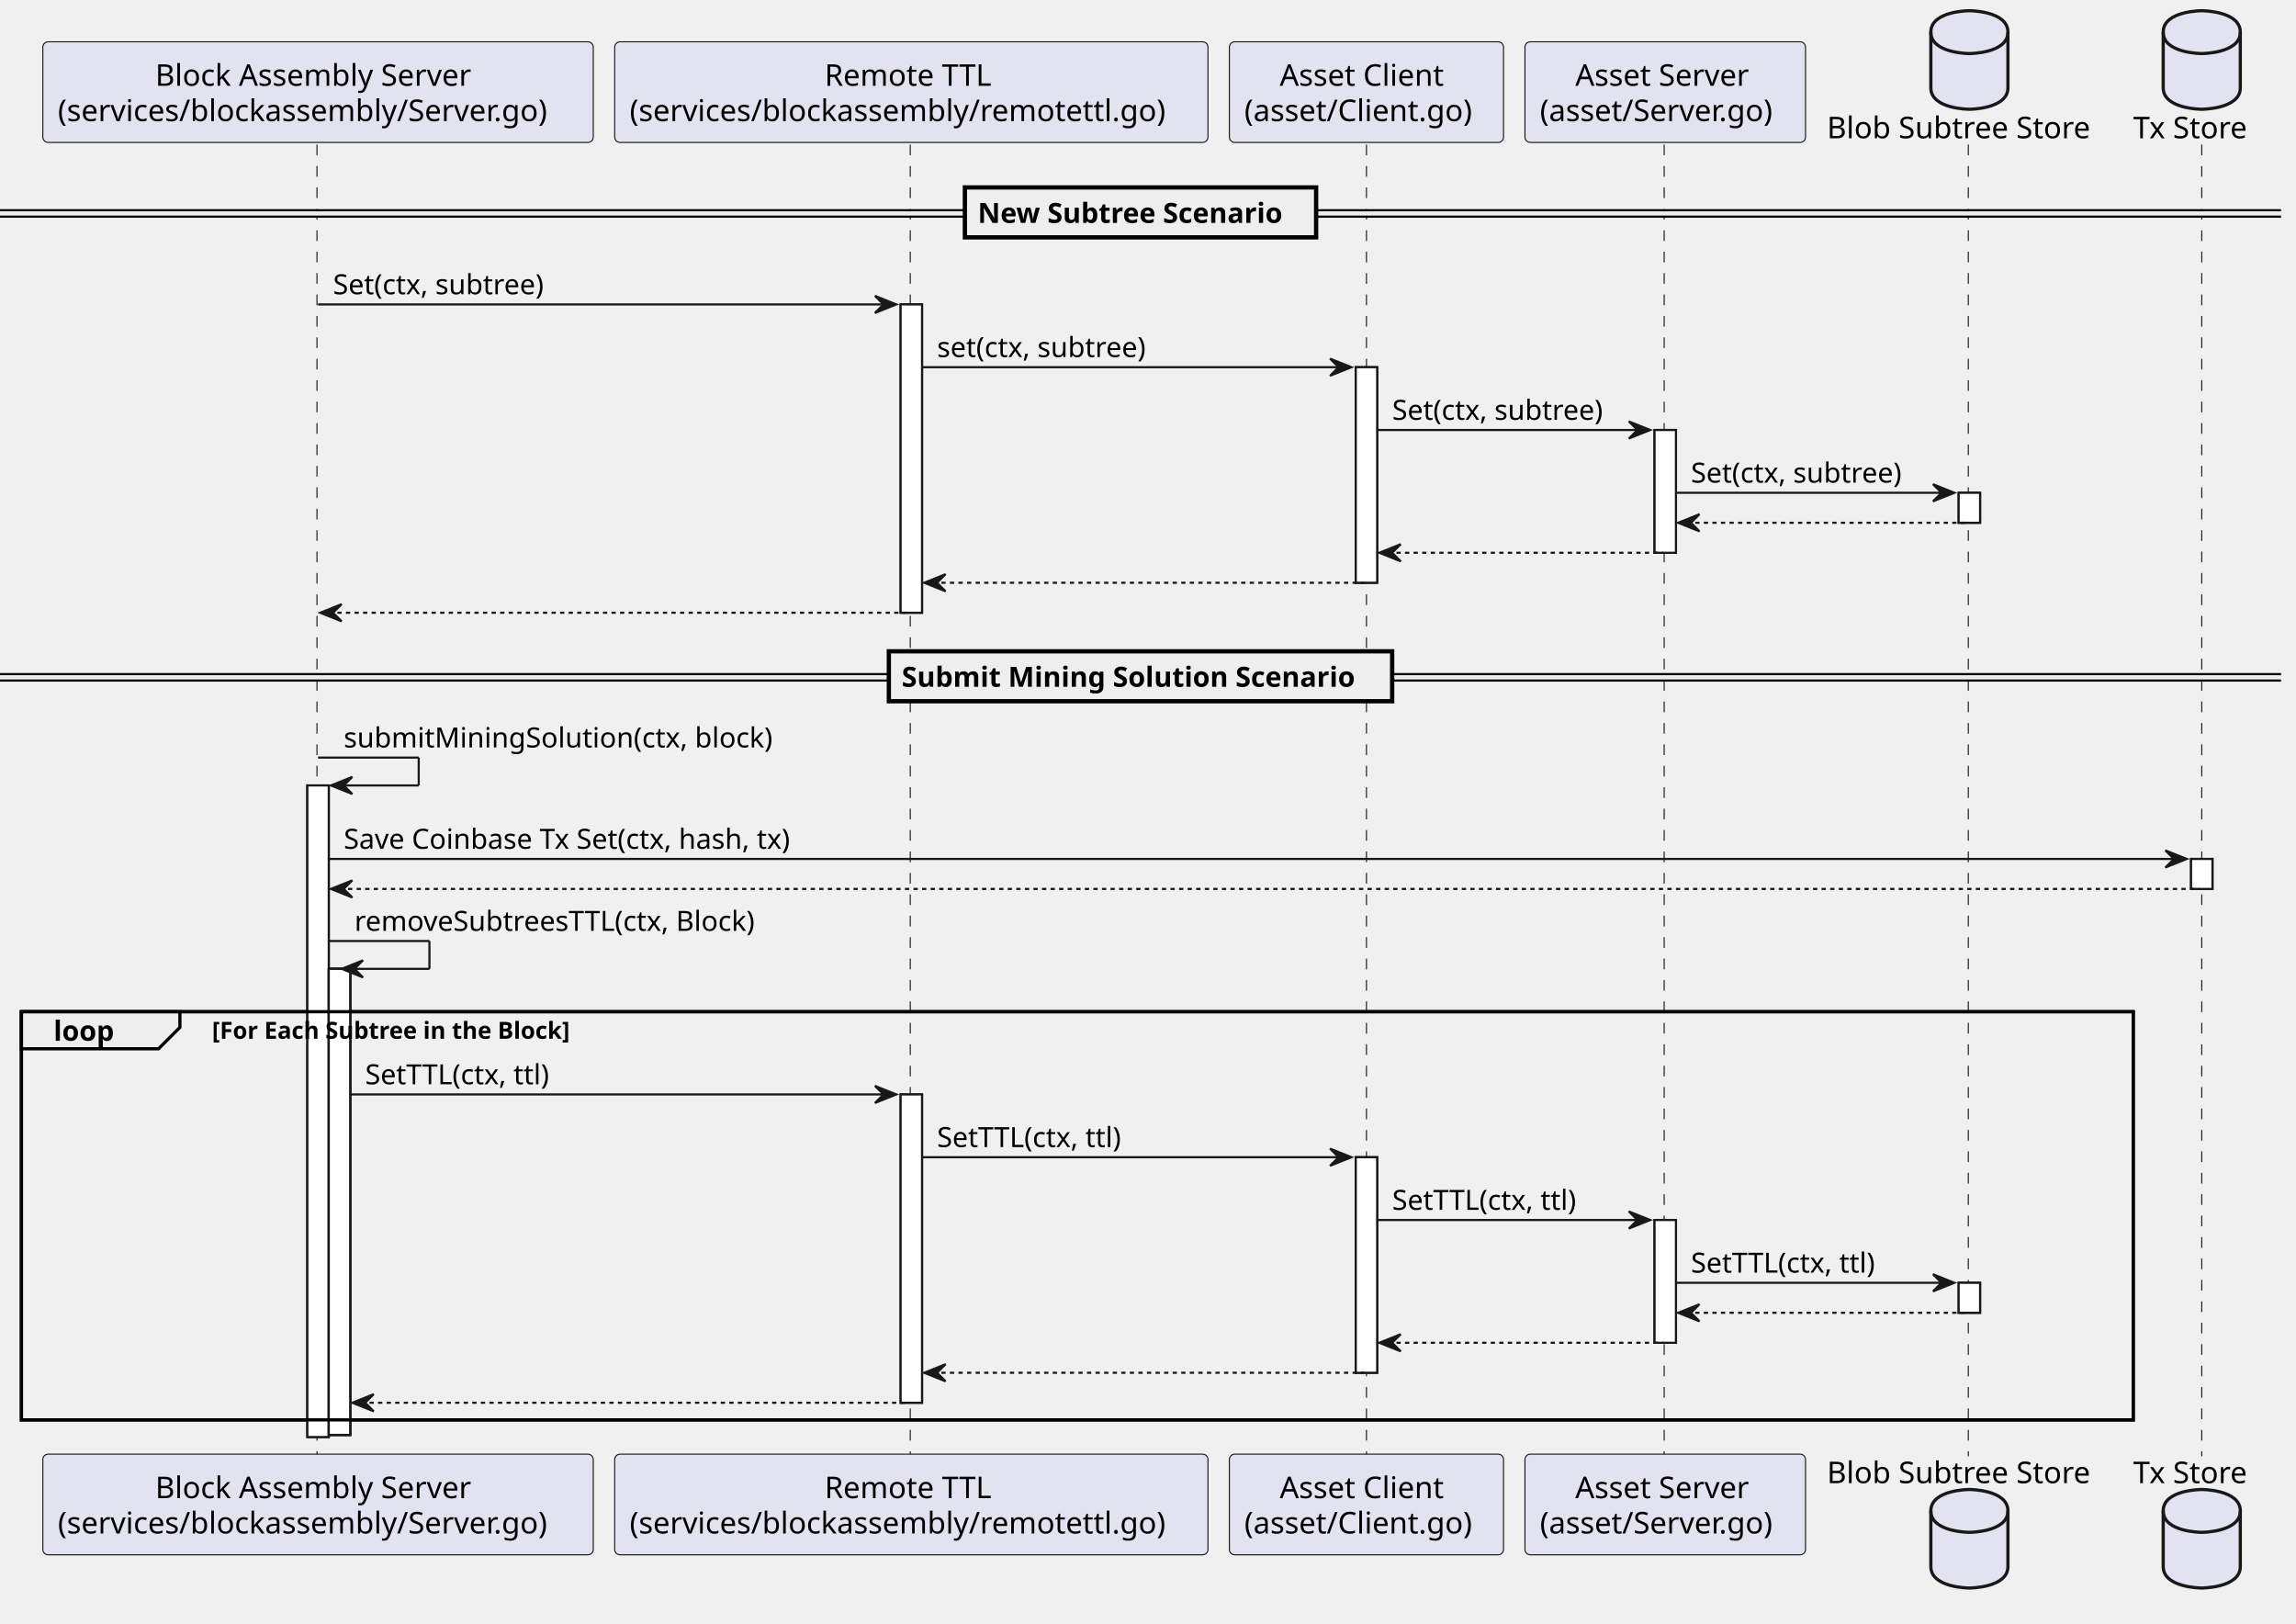
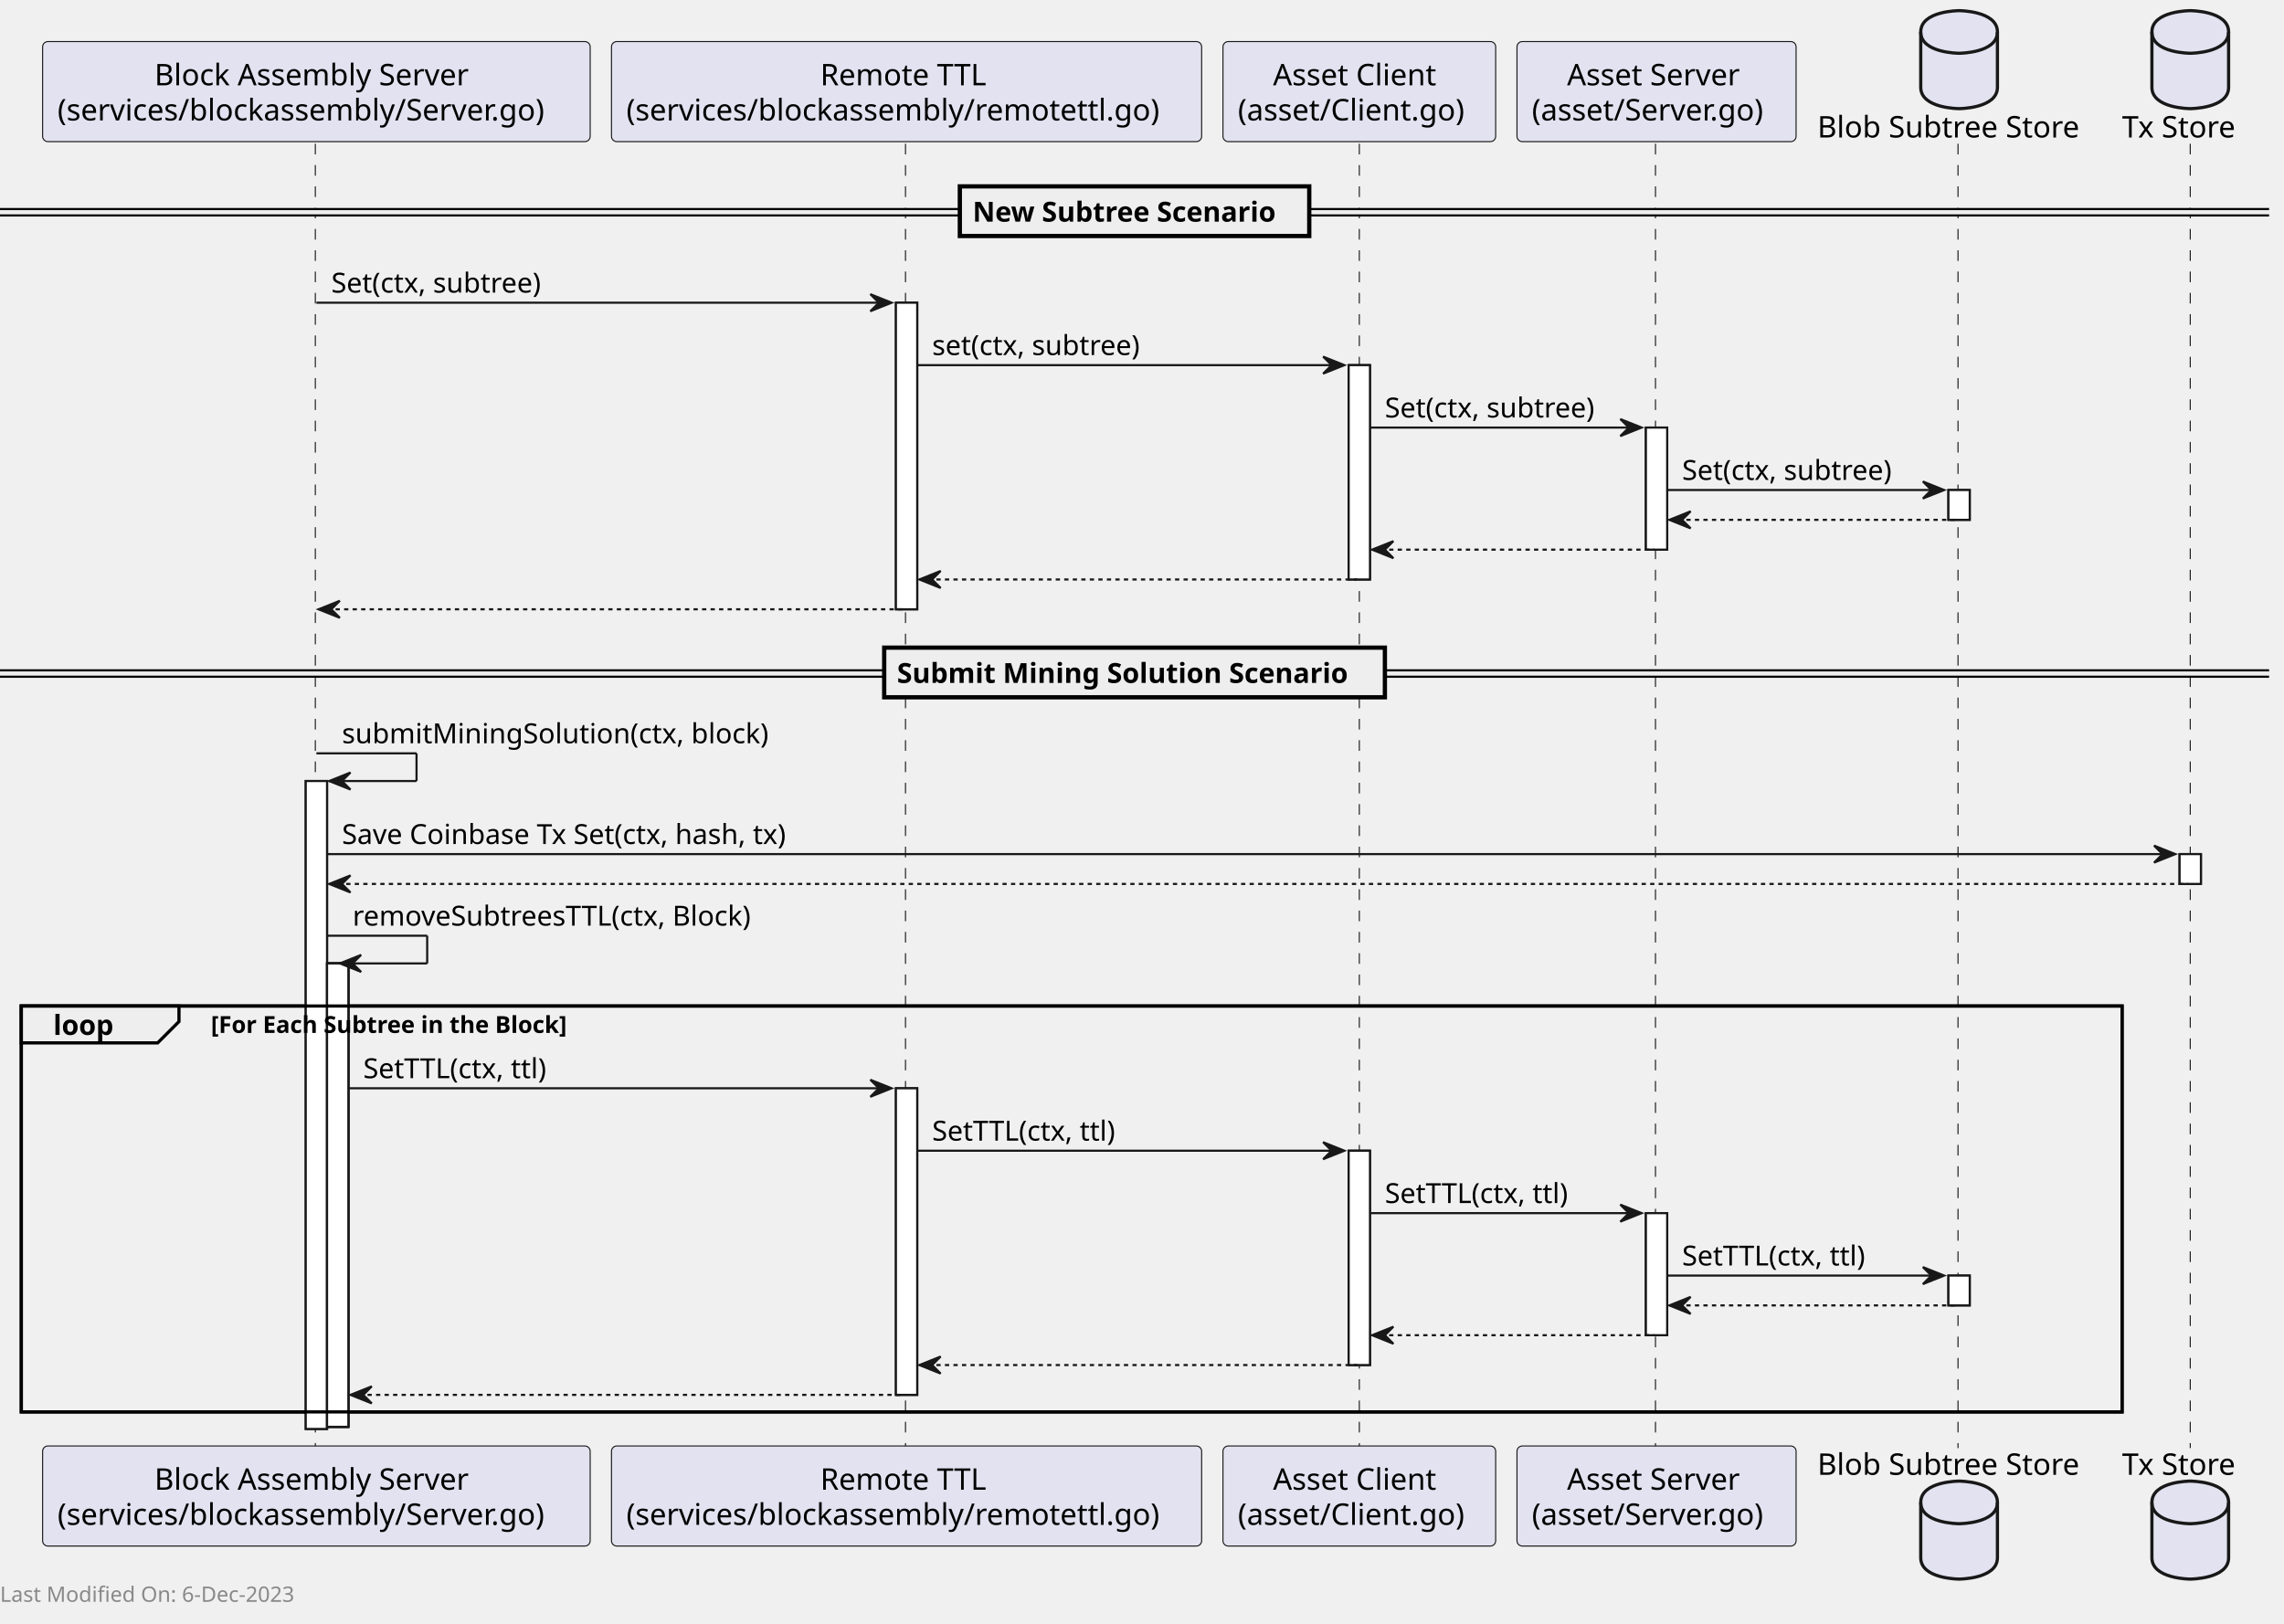
- <svg xmlns="http://www.w3.org/2000/svg" contentStyleType="text/css" height="758" preserveAspectRatio="none" viewBox="0 0 1072 758" width="1072" zoomAndPan="magnify">
-   <g fill="#fff" stroke="#181818">
-     <path d="m143.5 366.662h10v304.174h-10z" />
-     <path d="m153.5 452.283h10v217.553h-10z" />
-     <path d="m153.5 452.283h10v217.553h-10z" />
-     <path d="m420.5 142.109h10v143.932h-10z" />
-     <path d="m420.5 510.904h10v143.932h-10z" />
-     <path d="m633 171.42h10v100.621h-10z" />
-     <path d="m633 540.215h10v100.621h-10z" />
-     <path d="m772.5 200.731h10v57.31h-10z" />
-     <path d="m772.5 569.525h10v57.31h-10z" />
-     <path d="m914.5 230.041h10v14h-10z" />
-     <path d="m914.5 598.836h10v14h-10z" />
-     <path d="m1023 400.973h10v14h-10z" />
-   </g>
+ <svg xmlns="http://www.w3.org/2000/svg" contentStyleType="text/css" height="762" preserveAspectRatio="none" viewBox="0 0 1072 762" width="1072" zoomAndPan="magnify">
+   <path d="m143.5 366.662h10v304.174h-10z" fill="#fff" stroke="#181818" />
+   <path d="m153.5 452.283h10v217.553h-10z" fill="#fff" stroke="#181818" />
+   <path d="m153.5 452.283h10v217.553h-10z" fill="#fff" stroke="#181818" />
+   <path d="m420.5 142.109h10v143.932h-10z" fill="#fff" stroke="#181818" />
+   <path d="m420.5 510.904h10v143.932h-10z" fill="#fff" stroke="#181818" />
+   <path d="m633 171.42h10v100.621h-10z" fill="#fff" stroke="#181818" />
+   <path d="m633 540.215h10v100.621h-10z" fill="#fff" stroke="#181818" />
+   <path d="m772.5 200.731h10v57.31h-10z" fill="#fff" stroke="#181818" />
+   <path d="m772.5 569.525h10v57.31h-10z" fill="#fff" stroke="#181818" />
+   <path d="m914.5 230.041h10v14h-10z" fill="#fff" stroke="#181818" />
+   <path d="m914.5 598.836h10v14h-10z" fill="#fff" stroke="#181818" />
+   <path d="m1023 400.973h10v14h-10z" fill="#fff" stroke="#181818" />
  <path d="m10 472.283h986v190.553h-986z" fill="none" stroke="#000" stroke-width="1.5" />
  <path d="m148 67.488v612.348" stroke="#181818" stroke-dasharray="5 5" stroke-width=".5" />
  <path d="m425 67.488v612.348" stroke="#181818" stroke-dasharray="5 5" stroke-width=".5" />
  <path d="m638 67.488v612.348" stroke="#181818" stroke-dasharray="5 5" stroke-width=".5" />
  <path d="m777 67.488v612.348" stroke="#181818" stroke-dasharray="5 5" stroke-width=".5" />
  <path d="m919 67.488v612.348" stroke="#181818" stroke-dasharray="5 5" stroke-width=".5" />
  <path d="m1028 67.488v612.348" stroke="#181818" stroke-dasharray="5 5" stroke-width=".5" />
  <rect fill="#e2e2f0" height="46.977" rx="2.5" stroke="#181818" stroke-width=".5" width="257" x="20" y="19.512" />
  <text font-family="sans-serif" font-size="14" lengthAdjust="spacing" textLength="152" x="72.5" y="40.047">Block Assembly Server</text>
  <text font-family="sans-serif" font-size="14" lengthAdjust="spacing" textLength="243" x="27" y="56.535">(services/blockassembly/Server.go)</text>
  <rect fill="#e2e2f0" height="46.977" rx="2.5" stroke="#181818" stroke-width=".5" width="257" x="20" y="678.836" />
  <text font-family="sans-serif" font-size="14" lengthAdjust="spacing" textLength="152" x="72.5" y="699.371">Block Assembly Server</text>
  <text font-family="sans-serif" font-size="14" lengthAdjust="spacing" textLength="243" x="27" y="715.859">(services/blockassembly/Server.go)</text>
  <rect fill="#e2e2f0" height="46.977" rx="2.5" stroke="#181818" stroke-width=".5" width="277" x="287" y="19.512" />
  <text font-family="sans-serif" font-size="14" lengthAdjust="spacing" textLength="81" x="385" y="40.047">Remote TTL</text>
  <text font-family="sans-serif" font-size="14" lengthAdjust="spacing" textLength="263" x="294" y="56.535">(services/blockassembly/remotettl.go)</text>
  <rect fill="#e2e2f0" height="46.977" rx="2.5" stroke="#181818" stroke-width=".5" width="277" x="287" y="678.836" />
  <text font-family="sans-serif" font-size="14" lengthAdjust="spacing" textLength="81" x="385" y="699.371">Remote TTL</text>
  <text font-family="sans-serif" font-size="14" lengthAdjust="spacing" textLength="263" x="294" y="715.859">(services/blockassembly/remotettl.go)</text>
  <rect fill="#e2e2f0" height="46.977" rx="2.5" stroke="#181818" stroke-width=".5" width="128" x="574" y="19.512" />
  <text font-family="sans-serif" font-size="14" lengthAdjust="spacing" textLength="81" x="597.5" y="40.047">Asset Client</text>
  <text font-family="sans-serif" font-size="14" lengthAdjust="spacing" textLength="114" x="581" y="56.535">(asset/Client.go)</text>
  <rect fill="#e2e2f0" height="46.977" rx="2.5" stroke="#181818" stroke-width=".5" width="128" x="574" y="678.836" />
  <text font-family="sans-serif" font-size="14" lengthAdjust="spacing" textLength="81" x="597.5" y="699.371">Asset Client</text>
  <text font-family="sans-serif" font-size="14" lengthAdjust="spacing" textLength="114" x="581" y="715.859">(asset/Client.go)</text>
  <rect fill="#e2e2f0" height="46.977" rx="2.5" stroke="#181818" stroke-width=".5" width="131" x="712" y="19.512" />
  <text font-family="sans-serif" font-size="14" lengthAdjust="spacing" textLength="84" x="735.5" y="40.047">Asset Server</text>
  <text font-family="sans-serif" font-size="14" lengthAdjust="spacing" textLength="117" x="719" y="56.535">(asset/Server.go)</text>
  <rect fill="#e2e2f0" height="46.977" rx="2.5" stroke="#181818" stroke-width=".5" width="131" x="712" y="678.836" />
  <text font-family="sans-serif" font-size="14" lengthAdjust="spacing" textLength="84" x="735.5" y="699.371">Asset Server</text>
  <text font-family="sans-serif" font-size="14" lengthAdjust="spacing" textLength="117" x="719" y="715.859">(asset/Server.go)</text>
  <text font-family="sans-serif" font-size="14" lengthAdjust="spacing" textLength="127" x="853" y="64.535">Blob Subtree Store</text>
  <path d="m901.5 15c0-10 18-10 18-10s18 0 18 10v26c0 10-18 10-18 10s-18 0-18-10z" fill="#e2e2f0" stroke="#181818" stroke-width="1.5" />
  <path d="m901.5 15c0 10 18 10 18 10s18 0 18-10" fill="none" stroke="#181818" stroke-width="1.5" />
  <text font-family="sans-serif" font-size="14" lengthAdjust="spacing" textLength="127" x="853" y="692.371">Blob Subtree Store</text>
  <path d="m901.5 705.324c0-10 18-10 18-10s18 0 18 10v26c0 10-18 10-18 10s-18 0-18-10z" fill="#e2e2f0" stroke="#181818" stroke-width="1.5" />
  <path d="m901.5 705.324c0 10 18 10 18 10s18 0 18-10" fill="none" stroke="#181818" stroke-width="1.5" />
  <text font-family="sans-serif" font-size="14" lengthAdjust="spacing" textLength="58" x="996" y="64.535">Tx Store</text>
  <path d="m1010 15c0-10 18-10 18-10s18 0 18 10v26c0 10-18 10-18 10s-18 0-18-10z" fill="#e2e2f0" stroke="#181818" stroke-width="1.5" />
  <path d="m1010 15c0 10 18 10 18 10s18 0 18-10" fill="none" stroke="#181818" stroke-width="1.5" />
  <text font-family="sans-serif" font-size="14" lengthAdjust="spacing" textLength="58" x="996" y="692.371">Tx Store</text>
  <g stroke="#181818">
    <path d="m1010 705.324c0-10 18-10 18-10s18 0 18 10v26c0 10-18 10-18 10s-18 0-18-10z" fill="#e2e2f0" stroke-width="1.5" />
    <path d="m1010 705.324c0 10 18 10 18 10s18 0 18-10" fill="none" stroke-width="1.5" />
-     <g fill="#fff">
-       <path d="m143.5 366.662h10v304.174h-10z" />
-       <path d="m153.5 452.283h10v217.553h-10z" />
-       <path d="m153.5 452.283h10v217.553h-10z" />
-       <path d="m420.5 142.109h10v143.932h-10z" />
-       <path d="m420.5 510.904h10v143.932h-10z" />
-       <path d="m633 171.42h10v100.621h-10z" />
-       <path d="m633 540.215h10v100.621h-10z" />
-       <path d="m772.5 200.731h10v57.31h-10z" />
-       <path d="m772.5 569.525h10v57.31h-10z" />
-       <path d="m914.5 230.041h10v14h-10z" />
-       <path d="m914.5 598.836h10v14h-10z" />
-       <path d="m1023 400.973h10v14h-10z" />
-     </g>
+     <path d="m143.5 366.662h10v304.174h-10z" fill="#fff" />
+     <path d="m153.5 452.283h10v217.553h-10z" fill="#fff" />
+     <path d="m153.5 452.283h10v217.553h-10z" fill="#fff" />
+     <path d="m420.5 142.109h10v143.932h-10z" fill="#fff" />
+     <path d="m420.5 510.904h10v143.932h-10z" fill="#fff" />
+     <path d="m633 171.42h10v100.621h-10z" fill="#fff" />
+     <path d="m633 540.215h10v100.621h-10z" fill="#fff" />
+     <path d="m772.5 200.731h10v57.31h-10z" fill="#fff" />
+     <path d="m772.5 569.525h10v57.31h-10z" fill="#fff" />
+     <path d="m914.5 230.041h10v14h-10z" fill="#fff" />
+     <path d="m914.5 598.836h10v14h-10z" fill="#fff" />
+     <path d="m1023 400.973h10v14h-10z" fill="#fff" />
  </g>
  <path d="m0 98.144h1065v3h-1065z" fill="#eee" stroke="#eee" />
  <path d="m0 98.144h1065" stroke="#000" />
  <path d="m0 101.144h1065" stroke="#000" />
  <path d="m450.5 87.488h164v23.311h-164z" fill="#eee" stroke="#000" stroke-width="2" />
  <text font-family="sans-serif" font-size="13" font-weight="bold" lengthAdjust="spacing" textLength="146" x="456.5" y="104.057">New Subtree Scenario</text>
  <path d="m408.5 138.109 10 4-10 4 4-4z" fill="#181818" stroke="#181818" />
  <path d="m148.5 142.109h266" stroke="#181818" />
  <text font-family="sans-serif" font-size="13" lengthAdjust="spacing" textLength="102" x="155.5" y="137.367">Set(ctx, subtree)</text>
  <path d="m621 167.42 10 4-10 4 4-4z" fill="#181818" stroke="#181818" />
  <path d="m430.5 171.42h196.5" stroke="#181818" />
  <text font-family="sans-serif" font-size="13" lengthAdjust="spacing" textLength="102" x="437.5" y="166.678">set(ctx, subtree)</text>
  <path d="m760.5 196.731 10 4-10 4 4-4z" fill="#181818" stroke="#181818" />
  <path d="m643 200.731h123.5" stroke="#181818" />
  <text font-family="sans-serif" font-size="13" lengthAdjust="spacing" textLength="102" x="650" y="195.988">Set(ctx, subtree)</text>
  <path d="m902.5 226.041 10 4-10 4 4-4z" fill="#181818" stroke="#181818" />
  <path d="m782.5 230.041h126" stroke="#181818" />
  <text font-family="sans-serif" font-size="13" lengthAdjust="spacing" textLength="102" x="789.5" y="225.299">Set(ctx, subtree)</text>
-   <g stroke="#181818">
-     <path d="m793.5 240.041-10 4 10 4-4-4z" fill="#181818" />
-     <path d="m787.5 244.041h131" stroke-dasharray="2 2" />
-     <path d="m654 254.041-10 4 10 4-4-4z" fill="#181818" />
-     <path d="m648 258.041h128.5" stroke-dasharray="2 2" />
-     <path d="m441.5 268.041-10 4 10 4-4-4z" fill="#181818" />
-     <path d="m435.5 272.041h201.5" stroke-dasharray="2 2" />
-     <path d="m159.5 282.041-10 4 10 4-4-4z" fill="#181818" />
-     <path d="m153.5 286.041h271" stroke-dasharray="2 2" />
-   </g>
+   <path d="m793.5 240.041-10 4 10 4-4-4z" fill="#181818" stroke="#181818" />
+   <path d="m787.5 244.041h131" stroke="#181818" stroke-dasharray="2 2" />
+   <path d="m654 254.041-10 4 10 4-4-4z" fill="#181818" stroke="#181818" />
+   <path d="m648 258.041h128.5" stroke="#181818" stroke-dasharray="2 2" />
+   <path d="m441.5 268.041-10 4 10 4-4-4z" fill="#181818" stroke="#181818" />
+   <path d="m435.5 272.041h201.5" stroke="#181818" stroke-dasharray="2 2" />
+   <path d="m159.5 282.041-10 4 10 4-4-4z" fill="#181818" stroke="#181818" />
+   <path d="m153.5 286.041h271" stroke="#181818" stroke-dasharray="2 2" />
  <path d="m0 314.696h1065v3h-1065z" fill="#eee" stroke="#eee" />
  <path d="m0 314.696h1065" stroke="#000" />
  <path d="m0 317.696h1065" stroke="#000" />
  <path d="m415 304.041h235v23.311h-235z" fill="#eee" stroke="#000" stroke-width="2" />
  <text font-family="sans-serif" font-size="13" font-weight="bold" lengthAdjust="spacing" textLength="217" x="421" y="320.609">Submit Mining Solution Scenario</text>
  <path d="m148.5 353.662h47" stroke="#181818" />
  <path d="m195.5 353.662v13" stroke="#181818" />
  <path d="m154.5 366.662h41" stroke="#181818" />
  <path d="m164.5 362.662-10 4 10 4-4-4z" fill="#181818" stroke="#181818" />
  <text font-family="sans-serif" font-size="13" lengthAdjust="spacing" textLength="210" x="160.5" y="348.92">submitMiningSolution(ctx, block)</text>
  <path d="m1011 396.973 10 4-10 4 4-4z" fill="#181818" stroke="#181818" />
  <path d="m153.5 400.973h863.5" stroke="#181818" />
  <text font-family="sans-serif" font-size="13" lengthAdjust="spacing" textLength="220" x="160.5" y="396.231">Save Coinbase Tx Set(ctx, hash, tx)</text>
  <path d="m164.5 410.973-10 4 10 4-4-4z" fill="#181818" stroke="#181818" />
  <path d="m158.5 414.973h868.5" stroke="#181818" stroke-dasharray="2 2" />
  <path d="m153.5 439.283h47" stroke="#181818" />
  <path d="m200.5 439.283v13" stroke="#181818" />
  <path d="m159.5 452.283h41" stroke="#181818" />
  <path d="m169.5 448.283-10 4 10 4-4-4z" fill="#181818" stroke="#181818" />
  <text font-family="sans-serif" font-size="13" lengthAdjust="spacing" textLength="193" x="165.5" y="434.541">removeSubtreesTTL(ctx, Block)</text>
  <path d="m10 472.283h74v7.311l-10 10h-64z" fill="#eee" stroke="#000" stroke-width="1.5" />
  <path d="m10 472.283h986v190.553h-986z" fill="none" stroke="#000" stroke-width="1.5" />
  <text font-family="sans-serif" font-size="13" font-weight="bold" lengthAdjust="spacing" textLength="29" x="25" y="485.852">loop</text>
  <text font-family="sans-serif" font-size="11" font-weight="bold" lengthAdjust="spacing" textLength="172" x="99" y="484.918">[For Each Subtree in the Block]</text>
  <path d="m408.5 506.904 10 4-10 4 4-4z" fill="#181818" stroke="#181818" />
  <path d="m163.5 510.904h251" stroke="#181818" />
  <text font-family="sans-serif" font-size="13" lengthAdjust="spacing" textLength="92" x="170.5" y="506.162">SetTTL(ctx, ttl)</text>
  <path d="m621 536.215 10 4-10 4 4-4z" fill="#181818" stroke="#181818" />
  <path d="m430.5 540.215h196.5" stroke="#181818" />
  <text font-family="sans-serif" font-size="13" lengthAdjust="spacing" textLength="92" x="437.5" y="535.473">SetTTL(ctx, ttl)</text>
  <path d="m760.5 565.525 10 4-10 4 4-4z" fill="#181818" stroke="#181818" />
  <path d="m643 569.525h123.5" stroke="#181818" />
  <text font-family="sans-serif" font-size="13" lengthAdjust="spacing" textLength="92" x="650" y="564.783">SetTTL(ctx, ttl)</text>
  <path d="m902.5 594.836 10 4-10 4 4-4z" fill="#181818" stroke="#181818" />
  <path d="m782.5 598.836h126" stroke="#181818" />
  <text font-family="sans-serif" font-size="13" lengthAdjust="spacing" textLength="92" x="789.5" y="594.094">SetTTL(ctx, ttl)</text>
-   <g stroke="#181818">
-     <path d="m793.5 608.836-10 4 10 4-4-4z" fill="#181818" />
-     <path d="m787.5 612.836h131" stroke-dasharray="2 2" />
-     <path d="m654 622.836-10 4 10 4-4-4z" fill="#181818" />
-     <path d="m648 626.836h128.5" stroke-dasharray="2 2" />
-     <path d="m441.5 636.836-10 4 10 4-4-4z" fill="#181818" />
-     <path d="m435.5 640.836h201.5" stroke-dasharray="2 2" />
-     <path d="m174.5 650.836-10 4 10 4-4-4z" fill="#181818" />
-     <path d="m168.5 654.836h256" stroke-dasharray="2 2" />
-   </g>
+   <path d="m793.5 608.836-10 4 10 4-4-4z" fill="#181818" stroke="#181818" />
+   <path d="m787.5 612.836h131" stroke="#181818" stroke-dasharray="2 2" />
+   <path d="m654 622.836-10 4 10 4-4-4z" fill="#181818" stroke="#181818" />
+   <path d="m648 626.836h128.5" stroke="#181818" stroke-dasharray="2 2" />
+   <path d="m441.5 636.836-10 4 10 4-4-4z" fill="#181818" stroke="#181818" />
+   <path d="m435.5 640.836h201.5" stroke="#181818" stroke-dasharray="2 2" />
+   <path d="m174.5 650.836-10 4 10 4-4-4z" fill="#181818" stroke="#181818" />
+   <path d="m168.5 654.836h256" stroke="#181818" stroke-dasharray="2 2" />
+   <text fill="#888" font-family="sans-serif" font-size="10" lengthAdjust="spacing" textLength="149" y="751.992">Last Modified On: 6-Dec-2023</text>
</svg>
